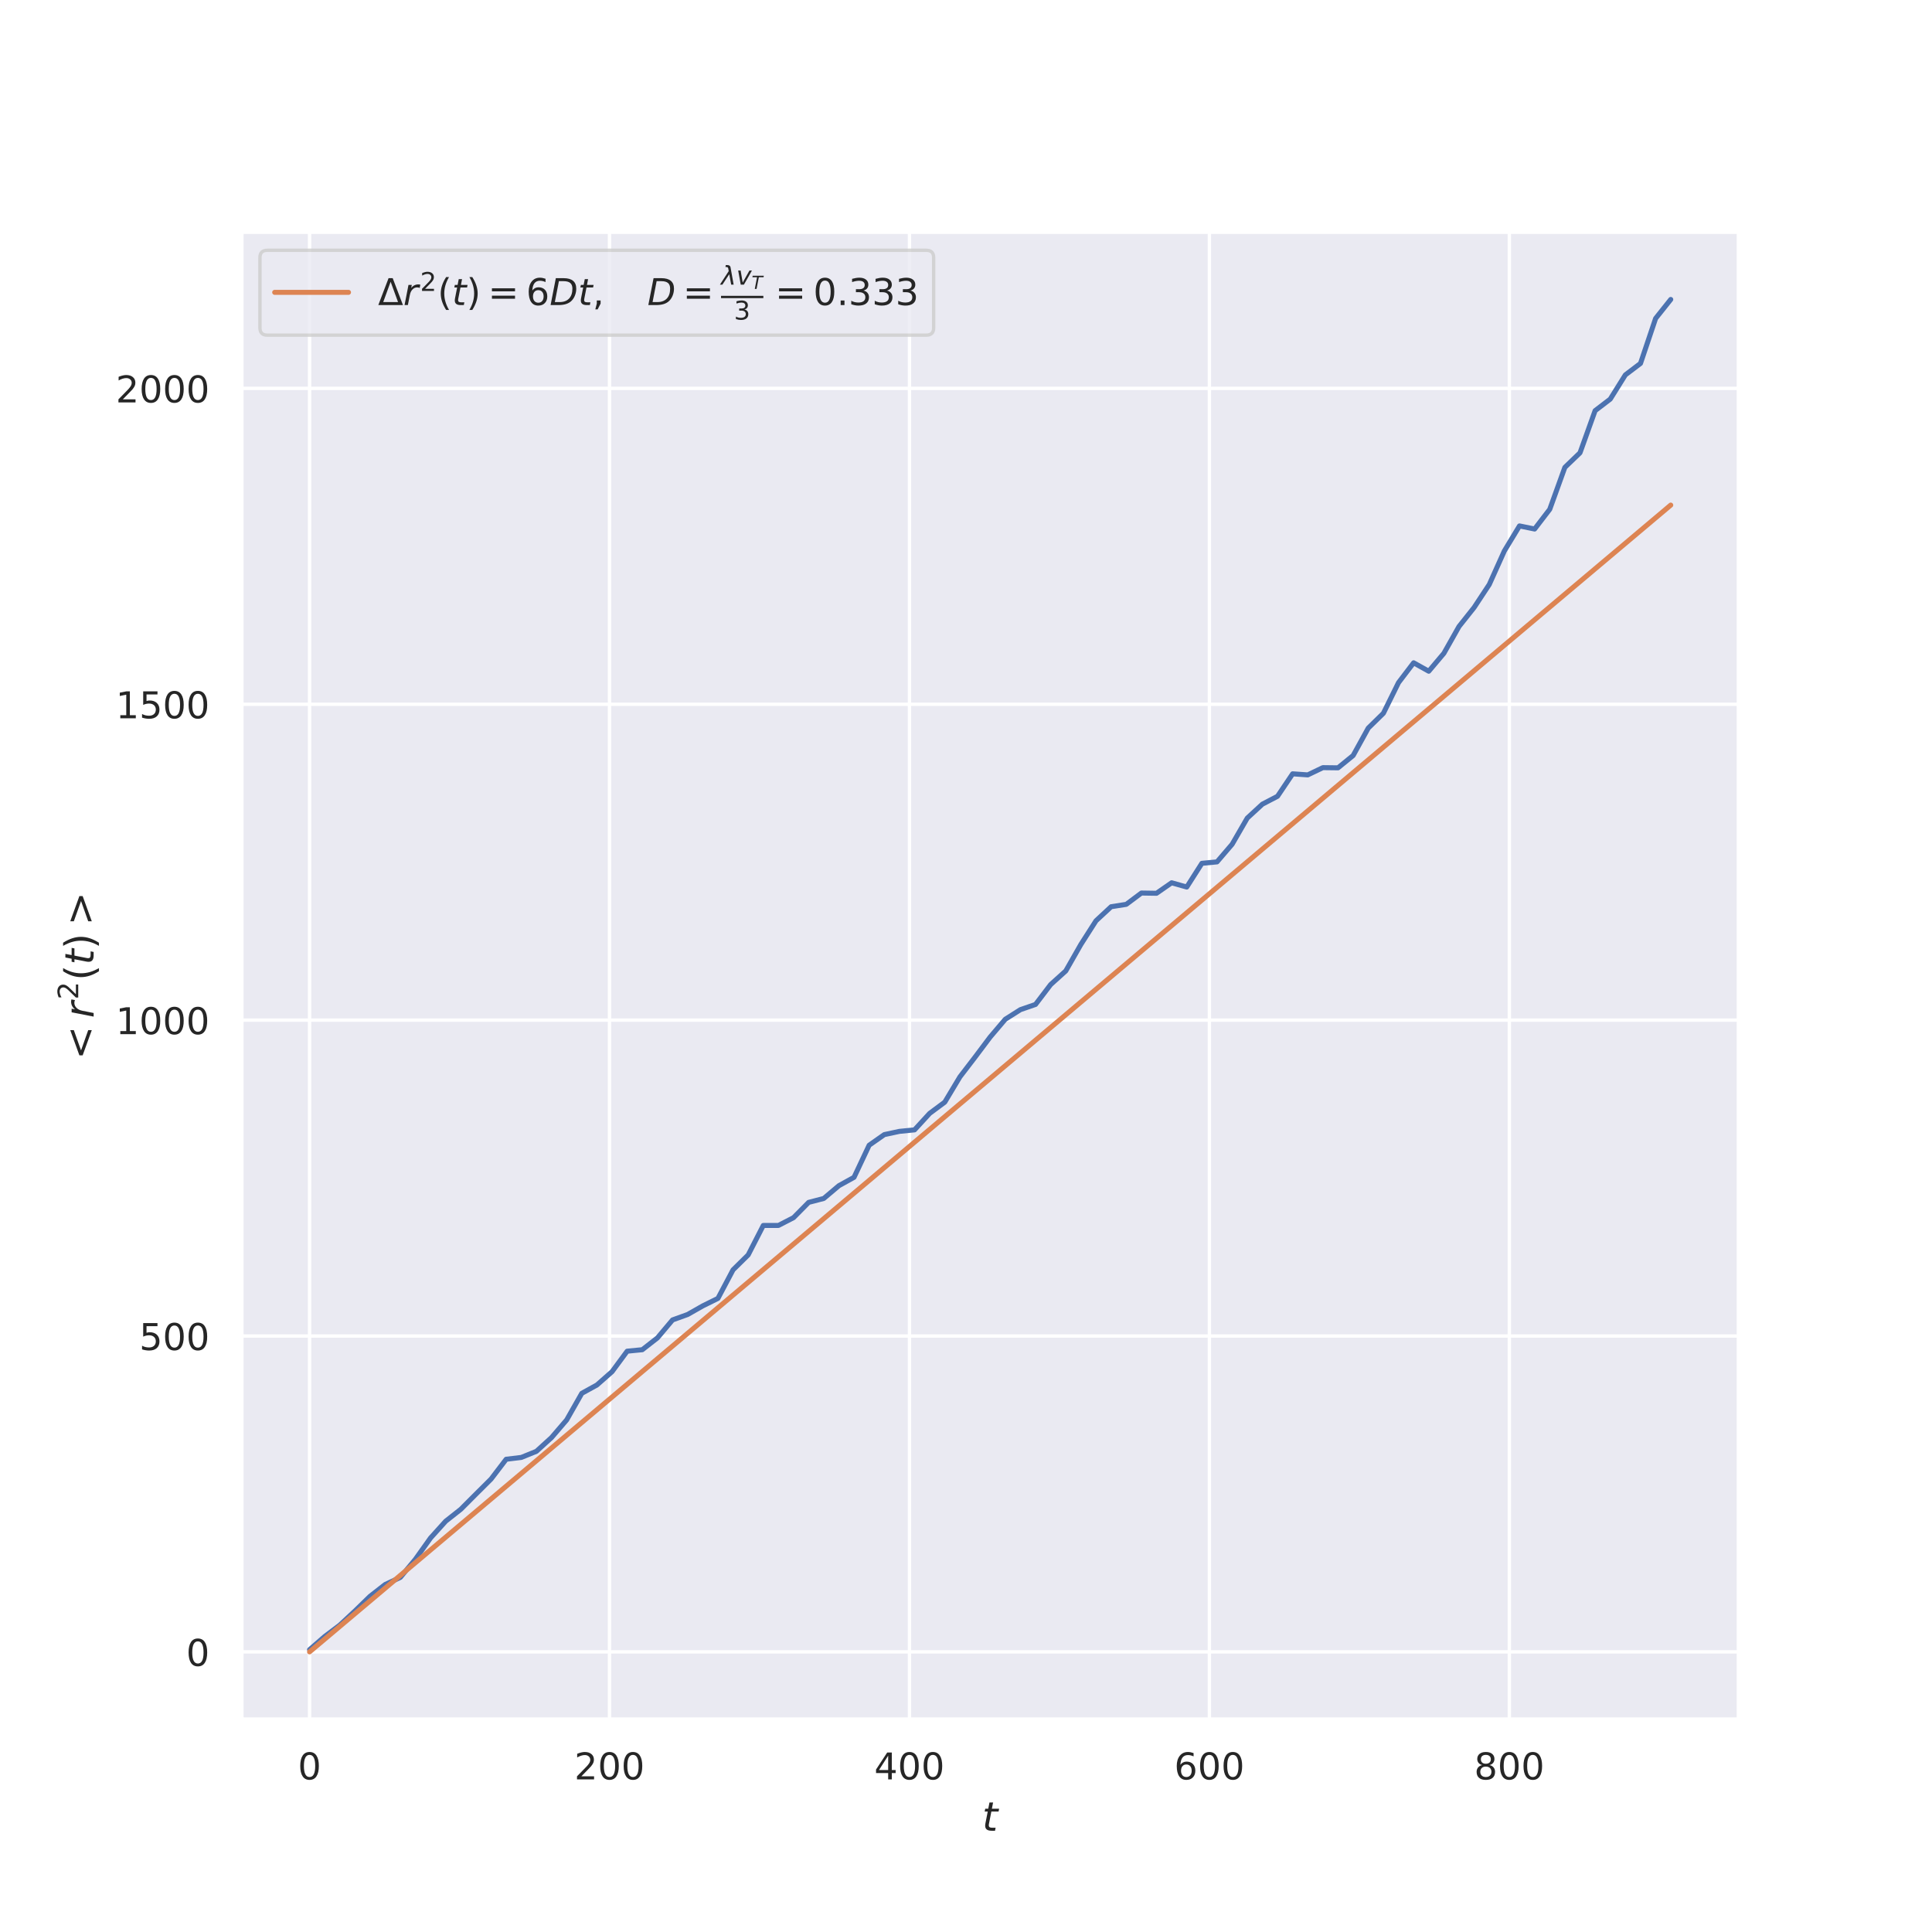
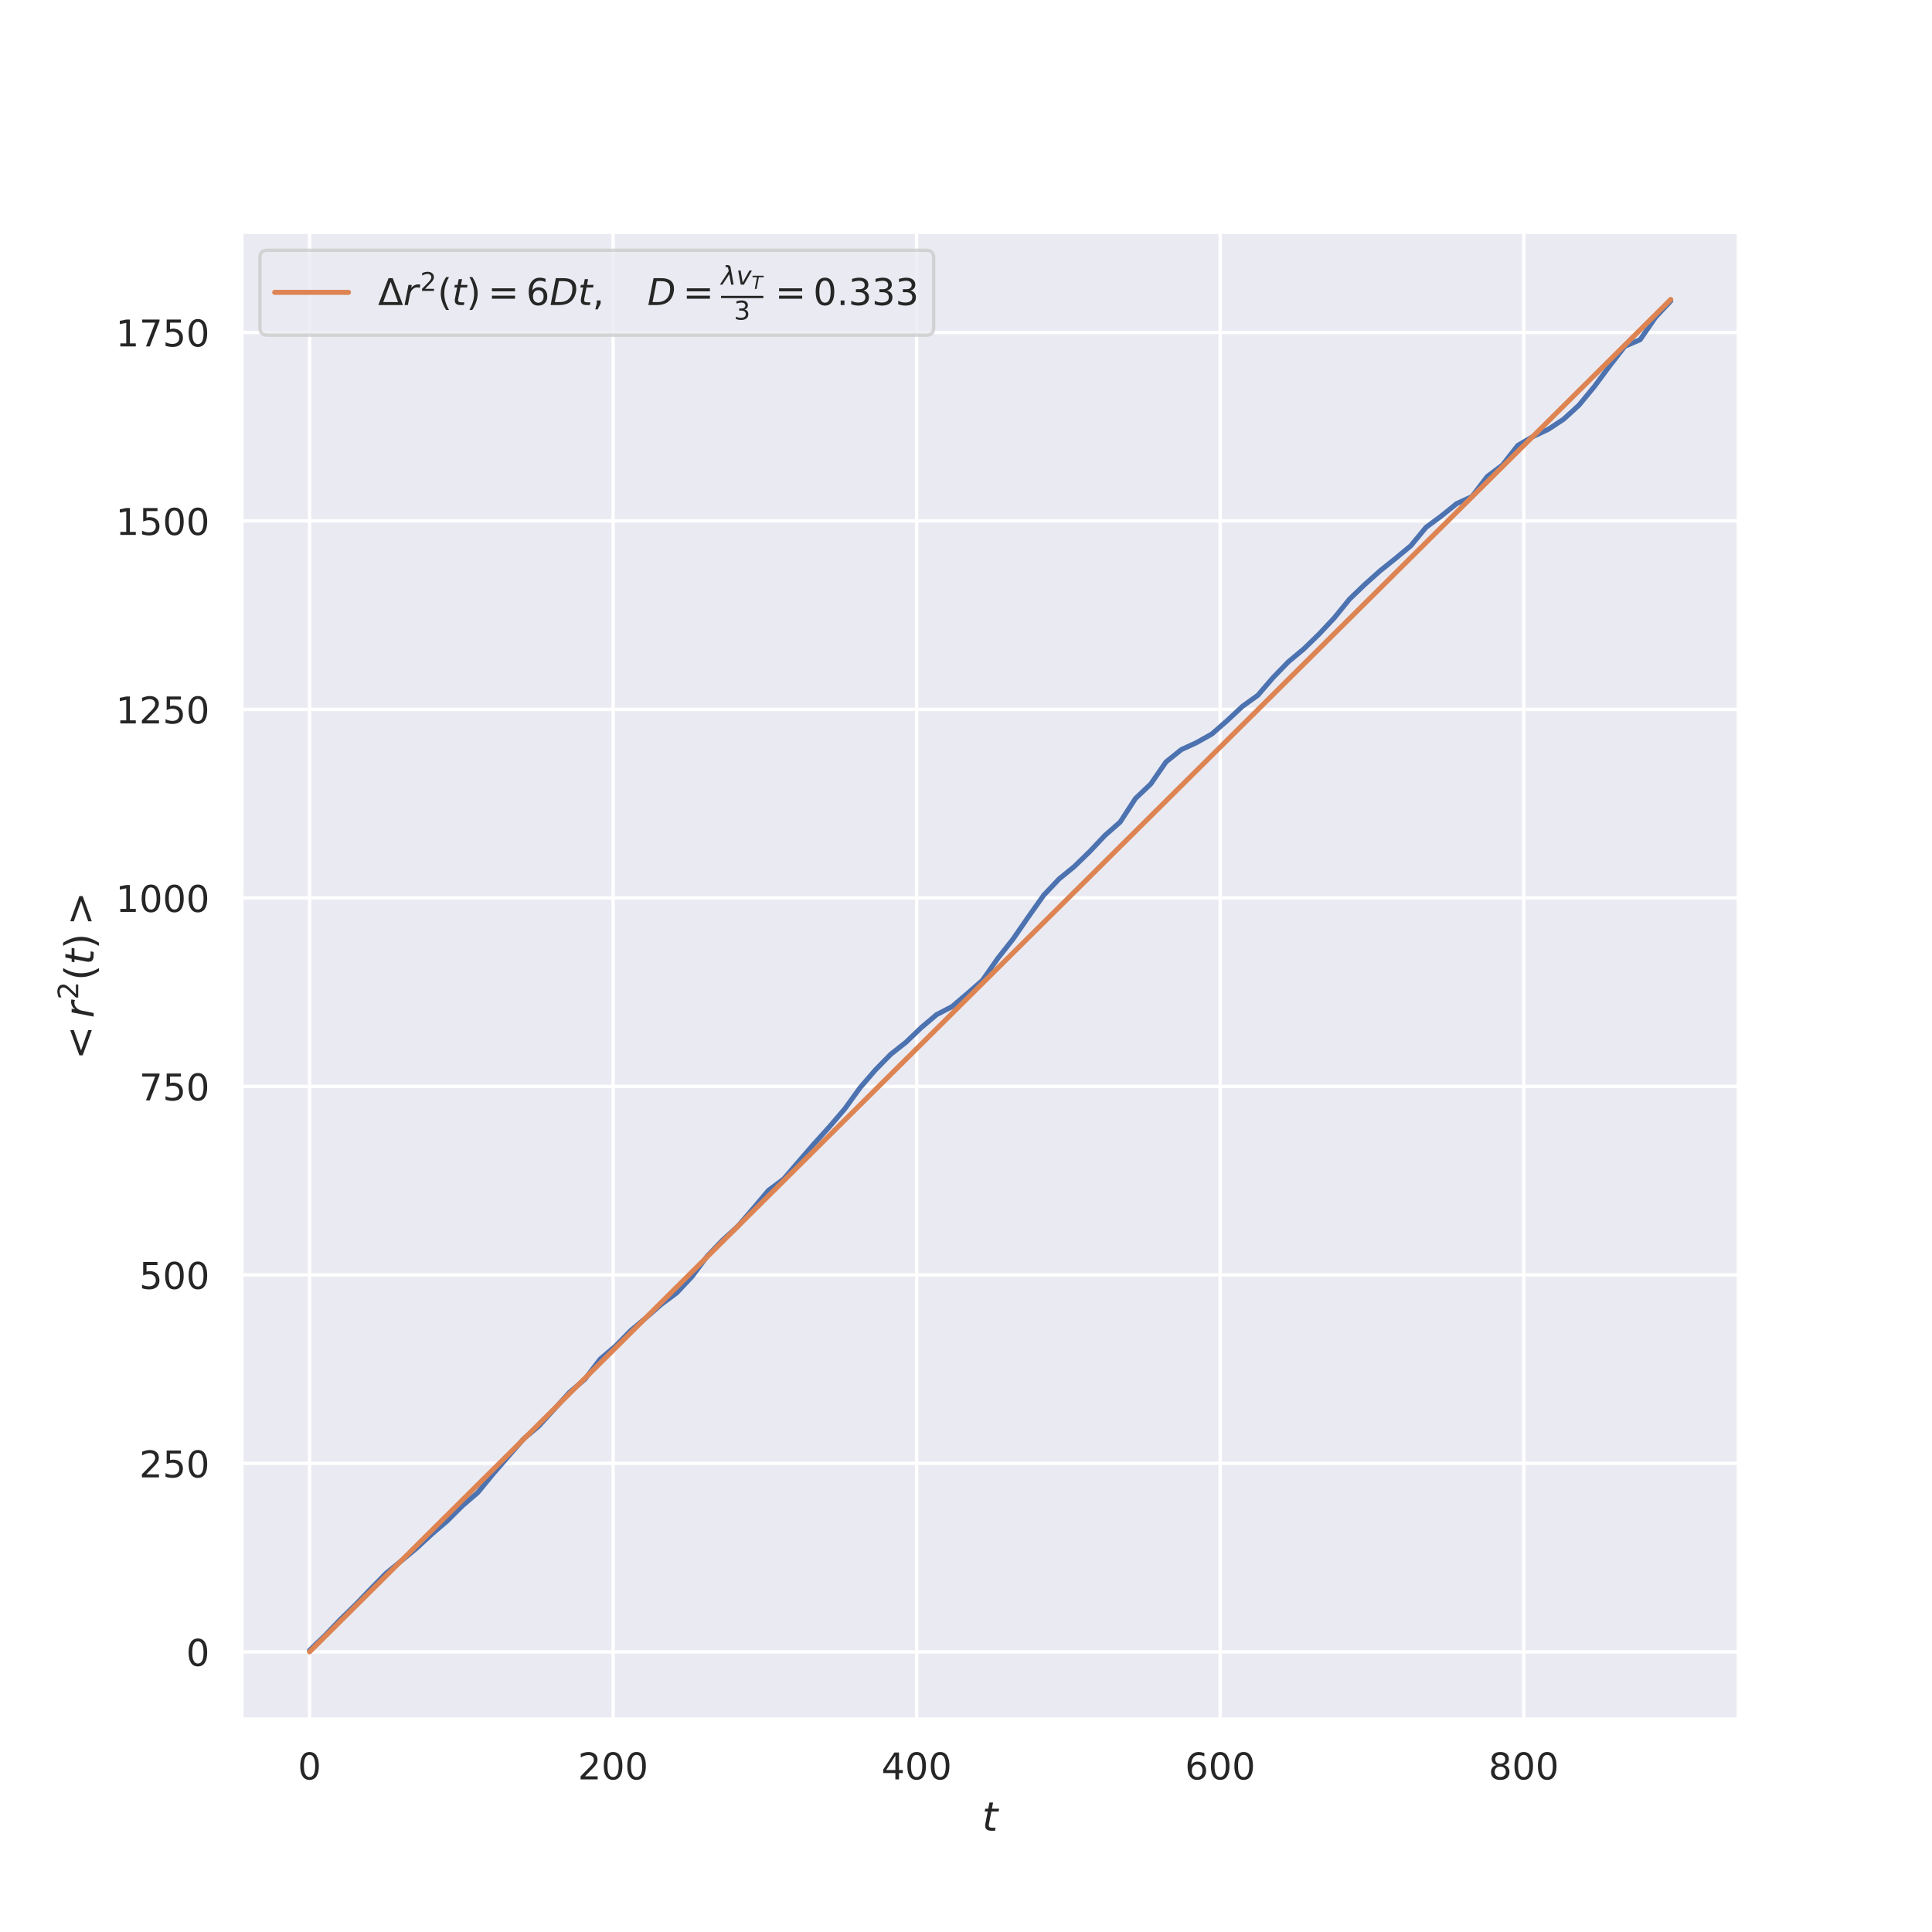
<svg xmlns="http://www.w3.org/2000/svg" xmlns:xlink="http://www.w3.org/1999/xlink" height="576pt" version="1.1" viewBox="0 0 576 576" width="576pt">
  <defs>
    <style type="text/css">*{stroke-linecap:butt;stroke-linejoin:round;}</style>
  </defs>
  <g id="figure_1">
    <g id="patch_1">
      <path d="M 0 576  L 576 576  L 576 0  L 0 0  z " style="fill:#ffffff;" />
    </g>
    <g id="axes_1">
      <g id="patch_2">
        <path d="M 72 512.64  L 518.4 512.64  L 518.4 69.12  L 72 69.12  z " style="fill:#eaeaf2;" />
      </g>
      <g id="matplotlib.axis_1">
        <g id="xtick_1">
          <g id="line2d_1">
-             <path clip-path="url(#p9d7d577480)" d="M 92.291 512.64  L 92.291 69.12  " style="fill:none;stroke:#ffffff;stroke-linecap:round;" />
+             <path clip-path="url(#p30a77272ab)" d="M 92.291 512.64  L 92.291 69.12  " style="fill:none;stroke:#ffffff;stroke-linecap:round;" />
          </g>
          <g id="text_1">
            <g style="fill:#262626;" transform="translate(88.79153 530.4983)scale(0.11 -0.11)">
              <defs>
                <path d="M 31.781 66.406  Q 24.172 66.406 20.328 58.906  Q 16.5 51.422 16.5 36.375  Q 16.5 21.391 20.328 13.891  Q 24.172 6.391 31.781 6.391  Q 39.453 6.391 43.281 13.891  Q 47.125 21.391 47.125 36.375  Q 47.125 51.422 43.281 58.906  Q 39.453 66.406 31.781 66.406  z M 31.781 74.219  Q 44.047 74.219 50.516 64.516  Q 56.984 54.828 56.984 36.375  Q 56.984 17.969 50.516 8.266  Q 44.047 -1.422 31.781 -1.422  Q 19.531 -1.422 13.062 8.266  Q 6.594 17.969 6.594 36.375  Q 6.594 54.828 13.062 64.516  Q 19.531 74.219 31.781 74.219  z " id="DejaVuSans-48" />
              </defs>
              <use xlink:href="#DejaVuSans-48" />
            </g>
          </g>
        </g>
        <g id="xtick_2">
          <g id="line2d_2">
-             <path clip-path="url(#p9d7d577480)" d="M 181.715 512.64  L 181.715 69.12  " style="fill:none;stroke:#ffffff;stroke-linecap:round;" />
+             <path clip-path="url(#p30a77272ab)" d="M 182.789 512.64  L 182.789 69.12  " style="fill:none;stroke:#ffffff;stroke-linecap:round;" />
          </g>
          <g id="text_2">
-             <g style="fill:#262626;" transform="translate(171.2167 530.4983)scale(0.11 -0.11)">
+             <g style="fill:#262626;" transform="translate(172.2904 530.4983)scale(0.11 -0.11)">
              <defs>
                <path d="M 19.188 8.297  L 53.609 8.297  L 53.609 0  L 7.328 0  L 7.328 8.297  Q 12.938 14.109 22.625 23.891  Q 32.328 33.688 34.812 36.531  Q 39.547 41.844 41.422 45.531  Q 43.312 49.219 43.312 52.781  Q 43.312 58.594 39.234 62.25  Q 35.156 65.922 28.609 65.922  Q 23.969 65.922 18.812 64.312  Q 13.672 62.703 7.812 59.422  L 7.812 69.391  Q 13.766 71.781 18.938 73  Q 24.125 74.219 28.422 74.219  Q 39.75 74.219 46.484 68.547  Q 53.219 62.891 53.219 53.422  Q 53.219 48.922 51.531 44.891  Q 49.859 40.875 45.406 35.406  Q 44.188 33.984 37.641 27.219  Q 31.109 20.453 19.188 8.297  z " id="DejaVuSans-50" />
              </defs>
              <use xlink:href="#DejaVuSans-50" />
              <use x="63.623" xlink:href="#DejaVuSans-48" />
              <use x="127.246" xlink:href="#DejaVuSans-48" />
            </g>
          </g>
        </g>
        <g id="xtick_3">
          <g id="line2d_3">
-             <path clip-path="url(#p9d7d577480)" d="M 271.139 512.64  L 271.139 69.12  " style="fill:none;stroke:#ffffff;stroke-linecap:round;" />
+             <path clip-path="url(#p30a77272ab)" d="M 273.286 512.64  L 273.286 69.12  " style="fill:none;stroke:#ffffff;stroke-linecap:round;" />
          </g>
          <g id="text_3">
-             <g style="fill:#262626;" transform="translate(260.6407 530.4983)scale(0.11 -0.11)">
+             <g style="fill:#262626;" transform="translate(262.788 530.4983)scale(0.11 -0.11)">
              <defs>
                <path d="M 37.797 64.312  L 12.891 25.391  L 37.797 25.391  z M 35.203 72.906  L 47.609 72.906  L 47.609 25.391  L 58.016 25.391  L 58.016 17.188  L 47.609 17.188  L 47.609 0  L 37.797 0  L 37.797 17.188  L 4.891 17.188  L 4.891 26.703  z " id="DejaVuSans-52" />
              </defs>
              <use xlink:href="#DejaVuSans-52" />
              <use x="63.623" xlink:href="#DejaVuSans-48" />
              <use x="127.246" xlink:href="#DejaVuSans-48" />
            </g>
          </g>
        </g>
        <g id="xtick_4">
          <g id="line2d_4">
-             <path clip-path="url(#p9d7d577480)" d="M 360.563 512.64  L 360.563 69.12  " style="fill:none;stroke:#ffffff;stroke-linecap:round;" />
+             <path clip-path="url(#p30a77272ab)" d="M 363.784 512.64  L 363.784 69.12  " style="fill:none;stroke:#ffffff;stroke-linecap:round;" />
          </g>
          <g id="text_4">
-             <g style="fill:#262626;" transform="translate(350.0646 530.4983)scale(0.11 -0.11)">
+             <g style="fill:#262626;" transform="translate(353.2856 530.4983)scale(0.11 -0.11)">
              <defs>
                <path d="M 33.016 40.375  Q 26.375 40.375 22.484 35.828  Q 18.609 31.297 18.609 23.391  Q 18.609 15.531 22.484 10.953  Q 26.375 6.391 33.016 6.391  Q 39.656 6.391 43.531 10.953  Q 47.406 15.531 47.406 23.391  Q 47.406 31.297 43.531 35.828  Q 39.656 40.375 33.016 40.375  z M 52.594 71.297  L 52.594 62.312  Q 48.875 64.062 45.094 64.984  Q 41.312 65.922 37.594 65.922  Q 27.828 65.922 22.672 59.328  Q 17.531 52.734 16.797 39.406  Q 19.672 43.656 24.016 45.922  Q 28.375 48.188 33.594 48.188  Q 44.578 48.188 50.953 41.516  Q 57.328 34.859 57.328 23.391  Q 57.328 12.156 50.688 5.359  Q 44.047 -1.422 33.016 -1.422  Q 20.359 -1.422 13.672 8.266  Q 6.984 17.969 6.984 36.375  Q 6.984 53.656 15.188 63.938  Q 23.391 74.219 37.203 74.219  Q 40.922 74.219 44.703 73.484  Q 48.484 72.75 52.594 71.297  z " id="DejaVuSans-54" />
              </defs>
              <use xlink:href="#DejaVuSans-54" />
              <use x="63.623" xlink:href="#DejaVuSans-48" />
              <use x="127.246" xlink:href="#DejaVuSans-48" />
            </g>
          </g>
        </g>
        <g id="xtick_5">
          <g id="line2d_5">
-             <path clip-path="url(#p9d7d577480)" d="M 449.987 512.64  L 449.987 69.12  " style="fill:none;stroke:#ffffff;stroke-linecap:round;" />
+             <path clip-path="url(#p30a77272ab)" d="M 454.281 512.64  L 454.281 69.12  " style="fill:none;stroke:#ffffff;stroke-linecap:round;" />
          </g>
          <g id="text_5">
-             <g style="fill:#262626;" transform="translate(439.4886 530.4983)scale(0.11 -0.11)">
+             <g style="fill:#262626;" transform="translate(443.7832 530.4983)scale(0.11 -0.11)">
              <defs>
                <path d="M 31.781 34.625  Q 24.75 34.625 20.719 30.859  Q 16.703 27.094 16.703 20.516  Q 16.703 13.922 20.719 10.156  Q 24.75 6.391 31.781 6.391  Q 38.812 6.391 42.859 10.172  Q 46.922 13.969 46.922 20.516  Q 46.922 27.094 42.891 30.859  Q 38.875 34.625 31.781 34.625  z M 21.922 38.812  Q 15.578 40.375 12.031 44.719  Q 8.5 49.078 8.5 55.328  Q 8.5 64.062 14.719 69.141  Q 20.953 74.219 31.781 74.219  Q 42.672 74.219 48.875 69.141  Q 55.078 64.062 55.078 55.328  Q 55.078 49.078 51.531 44.719  Q 48 40.375 41.703 38.812  Q 48.828 37.156 52.797 32.312  Q 56.781 27.484 56.781 20.516  Q 56.781 9.906 50.312 4.234  Q 43.844 -1.422 31.781 -1.422  Q 19.734 -1.422 13.25 4.234  Q 6.781 9.906 6.781 20.516  Q 6.781 27.484 10.781 32.312  Q 14.797 37.156 21.922 38.812  z M 18.312 54.391  Q 18.312 48.734 21.844 45.562  Q 25.391 42.391 31.781 42.391  Q 38.141 42.391 41.719 45.562  Q 45.312 48.734 45.312 54.391  Q 45.312 60.062 41.719 63.234  Q 38.141 66.406 31.781 66.406  Q 25.391 66.406 21.844 63.234  Q 18.312 60.062 18.312 54.391  z " id="DejaVuSans-56" />
              </defs>
              <use xlink:href="#DejaVuSans-56" />
              <use x="63.623" xlink:href="#DejaVuSans-48" />
              <use x="127.246" xlink:href="#DejaVuSans-48" />
            </g>
          </g>
        </g>
        <g id="text_6">
          <g style="fill:#262626;" transform="translate(292.8 545.9041)scale(0.12 -0.12)">
            <defs>
              <path d="M 42.281 54.688  L 40.922 47.703  L 23 47.703  L 17.188 18.016  Q 16.891 16.359 16.75 15.234  Q 16.609 14.109 16.609 13.484  Q 16.609 10.359 18.484 8.938  Q 20.359 7.516 24.516 7.516  L 33.594 7.516  L 32.078 0  L 23.484 0  Q 15.484 0 11.547 3.125  Q 7.625 6.25 7.625 12.594  Q 7.625 13.719 7.766 15.062  Q 7.906 16.406 8.203 18.016  L 14.016 47.703  L 6.391 47.703  L 7.812 54.688  L 15.281 54.688  L 18.312 70.219  L 27.297 70.219  L 24.312 54.688  z " id="DejaVuSans-Oblique-116" />
            </defs>
            <use transform="translate(0 0.78125)" xlink:href="#DejaVuSans-Oblique-116" />
          </g>
        </g>
      </g>
      <g id="matplotlib.axis_2">
        <g id="ytick_1">
          <g id="line2d_6">
-             <path clip-path="url(#p9d7d577480)" d="M 72 492.48  L 518.4 492.48  " style="fill:none;stroke:#ffffff;stroke-linecap:round;" />
+             <path clip-path="url(#p30a77272ab)" d="M 72 492.48  L 518.4 492.48  " style="fill:none;stroke:#ffffff;stroke-linecap:round;" />
          </g>
          <g id="text_7">
            <g style="fill:#262626;" transform="translate(55.50125 496.6591)scale(0.11 -0.11)">
              <use xlink:href="#DejaVuSans-48" />
            </g>
          </g>
        </g>
        <g id="ytick_2">
          <g id="line2d_7">
-             <path clip-path="url(#p9d7d577480)" d="M 72 398.308  L 518.4 398.308  " style="fill:none;stroke:#ffffff;stroke-linecap:round;" />
+             <path clip-path="url(#p30a77272ab)" d="M 72 436.284  L 518.4 436.284  " style="fill:none;stroke:#ffffff;stroke-linecap:round;" />
          </g>
          <g id="text_8">
-             <g style="fill:#262626;" transform="translate(41.50375 402.4872)scale(0.11 -0.11)">
+             <g style="fill:#262626;" transform="translate(41.50375 440.4631)scale(0.11 -0.11)">
              <defs>
                <path d="M 10.797 72.906  L 49.516 72.906  L 49.516 64.594  L 19.828 64.594  L 19.828 46.734  Q 21.969 47.469 24.109 47.828  Q 26.266 48.188 28.422 48.188  Q 40.625 48.188 47.75 41.5  Q 54.891 34.812 54.891 23.391  Q 54.891 11.625 47.562 5.094  Q 40.234 -1.422 26.906 -1.422  Q 22.312 -1.422 17.547 -0.641  Q 12.797 0.141 7.719 1.703  L 7.719 11.625  Q 12.109 9.234 16.797 8.062  Q 21.484 6.891 26.703 6.891  Q 35.156 6.891 40.078 11.328  Q 45.016 15.766 45.016 23.391  Q 45.016 31 40.078 35.438  Q 35.156 39.891 26.703 39.891  Q 22.75 39.891 18.812 39.016  Q 14.891 38.141 10.797 36.281  z " id="DejaVuSans-53" />
              </defs>
-               <use xlink:href="#DejaVuSans-53" />
-               <use x="63.623" xlink:href="#DejaVuSans-48" />
+               <use xlink:href="#DejaVuSans-50" />
+               <use x="63.623" xlink:href="#DejaVuSans-53" />
              <use x="127.246" xlink:href="#DejaVuSans-48" />
            </g>
          </g>
        </g>
        <g id="ytick_3">
          <g id="line2d_8">
-             <path clip-path="url(#p9d7d577480)" d="M 72 304.136  L 518.4 304.136  " style="fill:none;stroke:#ffffff;stroke-linecap:round;" />
+             <path clip-path="url(#p30a77272ab)" d="M 72 380.088  L 518.4 380.088  " style="fill:none;stroke:#ffffff;stroke-linecap:round;" />
          </g>
          <g id="text_9">
-             <g style="fill:#262626;" transform="translate(34.505 308.3152)scale(0.11 -0.11)">
-               <defs>
-                 <path d="M 12.406 8.297  L 28.516 8.297  L 28.516 63.922  L 10.984 60.406  L 10.984 69.391  L 28.422 72.906  L 38.281 72.906  L 38.281 8.297  L 54.391 8.297  L 54.391 0  L 12.406 0  z " id="DejaVuSans-49" />
-               </defs>
-               <use xlink:href="#DejaVuSans-49" />
-               <use x="63.623" xlink:href="#DejaVuSans-48" />
-               <use x="127.246" xlink:href="#DejaVuSans-48" />
-               <use x="190.869" xlink:href="#DejaVuSans-48" />
+             <g style="fill:#262626;" transform="translate(41.50375 384.267)scale(0.11 -0.11)">
+               <use xlink:href="#DejaVuSans-53" />
+               <use x="63.623" xlink:href="#DejaVuSans-48" />
+               <use x="127.246" xlink:href="#DejaVuSans-48" />
            </g>
          </g>
        </g>
        <g id="ytick_4">
          <g id="line2d_9">
-             <path clip-path="url(#p9d7d577480)" d="M 72 209.964  L 518.4 209.964  " style="fill:none;stroke:#ffffff;stroke-linecap:round;" />
+             <path clip-path="url(#p30a77272ab)" d="M 72 323.892  L 518.4 323.892  " style="fill:none;stroke:#ffffff;stroke-linecap:round;" />
          </g>
          <g id="text_10">
-             <g style="fill:#262626;" transform="translate(34.505 214.1432)scale(0.11 -0.11)">
-               <use xlink:href="#DejaVuSans-49" />
+             <g style="fill:#262626;" transform="translate(41.50375 328.0709)scale(0.11 -0.11)">
+               <defs>
+                 <path d="M 8.203 72.906  L 55.078 72.906  L 55.078 68.703  L 28.609 0  L 18.312 0  L 43.219 64.594  L 8.203 64.594  z " id="DejaVuSans-55" />
+               </defs>
+               <use xlink:href="#DejaVuSans-55" />
              <use x="63.623" xlink:href="#DejaVuSans-53" />
              <use x="127.246" xlink:href="#DejaVuSans-48" />
-               <use x="190.869" xlink:href="#DejaVuSans-48" />
            </g>
          </g>
        </g>
        <g id="ytick_5">
          <g id="line2d_10">
-             <path clip-path="url(#p9d7d577480)" d="M 72 115.792  L 518.4 115.792  " style="fill:none;stroke:#ffffff;stroke-linecap:round;" />
+             <path clip-path="url(#p30a77272ab)" d="M 72 267.696  L 518.4 267.696  " style="fill:none;stroke:#ffffff;stroke-linecap:round;" />
          </g>
          <g id="text_11">
-             <g style="fill:#262626;" transform="translate(34.505 119.9713)scale(0.11 -0.11)">
-               <use xlink:href="#DejaVuSans-50" />
-               <use x="63.623" xlink:href="#DejaVuSans-48" />
-               <use x="127.246" xlink:href="#DejaVuSans-48" />
-               <use x="190.869" xlink:href="#DejaVuSans-48" />
-             </g>
-           </g>
-         </g>
-         <g id="text_12">
+             <g style="fill:#262626;" transform="translate(34.505 271.8748)scale(0.11 -0.11)">
+               <defs>
+                 <path d="M 12.406 8.297  L 28.516 8.297  L 28.516 63.922  L 10.984 60.406  L 10.984 69.391  L 28.422 72.906  L 38.281 72.906  L 38.281 8.297  L 54.391 8.297  L 54.391 0  L 12.406 0  z " id="DejaVuSans-49" />
+               </defs>
+               <use xlink:href="#DejaVuSans-49" />
+               <use x="63.623" xlink:href="#DejaVuSans-48" />
+               <use x="127.246" xlink:href="#DejaVuSans-48" />
+               <use x="190.869" xlink:href="#DejaVuSans-48" />
+             </g>
+           </g>
+         </g>
+         <g id="ytick_6">
+           <g id="line2d_11">
+             <path clip-path="url(#p30a77272ab)" d="M 72 211.5  L 518.4 211.5  " style="fill:none;stroke:#ffffff;stroke-linecap:round;" />
+           </g>
+           <g id="text_12">
+             <g style="fill:#262626;" transform="translate(34.505 215.6787)scale(0.11 -0.11)">
+               <use xlink:href="#DejaVuSans-49" />
+               <use x="63.623" xlink:href="#DejaVuSans-50" />
+               <use x="127.246" xlink:href="#DejaVuSans-53" />
+               <use x="190.869" xlink:href="#DejaVuSans-48" />
+             </g>
+           </g>
+         </g>
+         <g id="ytick_7">
+           <g id="line2d_12">
+             <path clip-path="url(#p30a77272ab)" d="M 72 155.303  L 518.4 155.303  " style="fill:none;stroke:#ffffff;stroke-linecap:round;" />
+           </g>
+           <g id="text_13">
+             <g style="fill:#262626;" transform="translate(34.505 159.4826)scale(0.11 -0.11)">
+               <use xlink:href="#DejaVuSans-49" />
+               <use x="63.623" xlink:href="#DejaVuSans-53" />
+               <use x="127.246" xlink:href="#DejaVuSans-48" />
+               <use x="190.869" xlink:href="#DejaVuSans-48" />
+             </g>
+           </g>
+         </g>
+         <g id="ytick_8">
+           <g id="line2d_13">
+             <path clip-path="url(#p30a77272ab)" d="M 72 99.107  L 518.4 99.107  " style="fill:none;stroke:#ffffff;stroke-linecap:round;" />
+           </g>
+           <g id="text_14">
+             <g style="fill:#262626;" transform="translate(34.505 103.2865)scale(0.11 -0.11)">
+               <use xlink:href="#DejaVuSans-49" />
+               <use x="63.623" xlink:href="#DejaVuSans-55" />
+               <use x="127.246" xlink:href="#DejaVuSans-53" />
+               <use x="190.869" xlink:href="#DejaVuSans-48" />
+             </g>
+           </g>
+         </g>
+         <g id="text_15">
          <g style="fill:#262626;" transform="translate(28.00937 318.24)rotate(-90)scale(0.12 -0.12)">
            <defs>
              <path d="M 73.188 49.219  L 22.797 31.297  L 73.188 13.484  L 73.188 4.594  L 10.594 27.297  L 10.594 35.406  L 73.188 58.109  z " id="DejaVuSans-60" />
              <path d="M 44.578 46.391  Q 43.219 47.125 41.453 47.516  Q 39.703 47.906 37.703 47.906  Q 30.516 47.906 25.141 42.453  Q 19.781 37.016 18.016 27.875  L 12.5 0  L 3.516 0  L 14.203 54.688  L 23.188 54.688  L 21.484 46.188  Q 25.047 50.922 30 53.453  Q 34.969 56 40.578 56  Q 42.047 56 43.453 55.828  Q 44.875 55.672 46.297 55.281  z " id="DejaVuSans-Oblique-114" />
              <path d="M 31 75.875  Q 24.469 64.656 21.281 53.656  Q 18.109 42.672 18.109 31.391  Q 18.109 20.125 21.312 9.062  Q 24.516 -2 31 -13.188  L 23.188 -13.188  Q 15.875 -1.703 12.234 9.375  Q 8.594 20.453 8.594 31.391  Q 8.594 42.281 12.203 53.312  Q 15.828 64.359 23.188 75.875  z " id="DejaVuSans-40" />
              <path d="M 8.016 75.875  L 15.828 75.875  Q 23.141 64.359 26.781 53.312  Q 30.422 42.281 30.422 31.391  Q 30.422 20.453 26.781 9.375  Q 23.141 -1.703 15.828 -13.188  L 8.016 -13.188  Q 14.5 -2 17.703 9.062  Q 20.906 20.125 20.906 31.391  Q 20.906 42.672 17.703 53.656  Q 14.5 64.656 8.016 75.875  z " id="DejaVuSans-41" />
              <path d="M 10.594 49.219  L 10.594 58.109  L 73.188 35.406  L 73.188 27.297  L 10.594 4.594  L 10.594 13.484  L 60.891 31.297  z " id="DejaVuSans-62" />
            </defs>
            <use transform="translate(19.48242 0.765625)" xlink:href="#DejaVuSans-60" />
            <use transform="translate(122.7539 0.765625)" xlink:href="#DejaVuSans-Oblique-114" />
            <use transform="translate(168.5171 39.04688)scale(0.7)" xlink:href="#DejaVuSans-50" />
            <use transform="translate(215.7876 0.765625)" xlink:href="#DejaVuSans-40" />
            <use transform="translate(254.8013 0.765625)" xlink:href="#DejaVuSans-Oblique-116" />
            <use transform="translate(294.0102 0.765625)" xlink:href="#DejaVuSans-41" />
            <use transform="translate(352.5063 0.765625)" xlink:href="#DejaVuSans-62" />
          </g>
        </g>
      </g>
-       <g id="line2d_11">
-         <path clip-path="url(#p9d7d577480)" d="M 92.291 491.823  L 96.8 487.908  L 101.309 484.506  L 105.818 480.305  L 110.327 475.915  L 114.836 472.398  L 119.345 470.282  L 123.855 464.857  L 128.364 458.527  L 132.873 453.528  L 137.382 449.971  L 141.891 445.456  L 146.4 440.965  L 150.909 435.056  L 155.418 434.514  L 159.927 432.686  L 164.436 428.586  L 168.945 423.329  L 173.455 415.4  L 177.964 412.913  L 182.473 408.944  L 186.982 402.837  L 191.491 402.399  L 196 398.878  L 200.509 393.522  L 205.018 391.895  L 209.527 389.332  L 214.036 387.104  L 218.545 378.588  L 223.055 374.142  L 227.564 365.355  L 232.073 365.354  L 236.582 363.03  L 241.091 358.473  L 245.6 357.303  L 250.109 353.495  L 254.618 351.003  L 259.127 341.433  L 263.636 338.27  L 268.145 337.303  L 272.655 336.856  L 277.164 331.94  L 281.673 328.586  L 286.182 321.061  L 290.691 315.184  L 295.2 309.182  L 299.709 303.879  L 304.218 301.018  L 308.727 299.462  L 313.236 293.538  L 317.745 289.468  L 322.255 281.561  L 326.764 274.508  L 331.273 270.327  L 335.782 269.618  L 340.291 266.248  L 344.8 266.317  L 349.309 263.188  L 353.818 264.461  L 358.327 257.386  L 362.836 256.96  L 367.345 251.7  L 371.855 243.902  L 376.364 239.754  L 380.873 237.404  L 385.382 230.704  L 389.891 231.023  L 394.4 228.863  L 398.909 228.917  L 403.418 225.252  L 407.927 217.07  L 412.436 212.656  L 416.945 203.523  L 421.455 197.605  L 425.964 200.116  L 430.473 194.774  L 434.982 186.785  L 439.491 181.108  L 444 174.271  L 448.509 164.245  L 453.018 156.796  L 457.527 157.721  L 462.036 151.842  L 466.545 139.337  L 471.055 135.003  L 475.564 122.432  L 480.073 118.986  L 484.582 111.767  L 489.091 108.347  L 493.6 94.94  L 498.109 89.28  " style="fill:none;stroke:#4c72b0;stroke-linecap:round;stroke-width:1.5;" />
-       </g>
-       <g id="line2d_12">
-         <path clip-path="url(#p9d7d577480)" d="M 92.291 492.48  L 96.8 488.681  L 101.309 484.882  L 105.818 481.084  L 110.327 477.285  L 114.836 473.486  L 119.345 469.687  L 123.855 465.888  L 128.364 462.09  L 132.873 458.291  L 137.382 454.492  L 141.891 450.693  L 146.4 446.894  L 150.909 443.096  L 155.418 439.297  L 159.927 435.498  L 164.436 431.699  L 168.945 427.9  L 173.455 424.102  L 177.964 420.303  L 182.473 416.504  L 186.982 412.705  L 191.491 408.906  L 196 405.108  L 200.509 401.309  L 205.018 397.51  L 209.527 393.711  L 214.036 389.912  L 218.545 386.114  L 223.055 382.315  L 227.564 378.516  L 232.073 374.717  L 236.582 370.918  L 241.091 367.12  L 245.6 363.321  L 250.109 359.522  L 254.618 355.723  L 259.127 351.924  L 263.636 348.125  L 268.145 344.327  L 272.655 340.528  L 277.164 336.729  L 281.673 332.93  L 286.182 329.131  L 290.691 325.333  L 295.2 321.534  L 299.709 317.735  L 304.218 313.936  L 308.727 310.137  L 313.236 306.339  L 317.745 302.54  L 322.255 298.741  L 326.764 294.942  L 331.273 291.143  L 335.782 287.345  L 340.291 283.546  L 344.8 279.747  L 349.309 275.948  L 353.818 272.149  L 358.327 268.351  L 362.836 264.552  L 367.345 260.753  L 371.855 256.954  L 376.364 253.155  L 380.873 249.357  L 385.382 245.558  L 389.891 241.759  L 394.4 237.96  L 398.909 234.161  L 403.418 230.363  L 407.927 226.564  L 412.436 222.765  L 416.945 218.966  L 421.455 215.167  L 425.964 211.369  L 430.473 207.57  L 434.982 203.771  L 439.491 199.972  L 444 196.173  L 448.509 192.375  L 453.018 188.576  L 457.527 184.777  L 462.036 180.978  L 466.545 177.179  L 471.055 173.381  L 475.564 169.582  L 480.073 165.783  L 484.582 161.984  L 489.091 158.185  L 493.6 154.387  L 498.109 150.588  " style="fill:none;stroke:#dd8452;stroke-linecap:round;stroke-width:1.5;" />
+       <g id="line2d_14">
+         <path clip-path="url(#p30a77272ab)" d="M 92.291 492.024  L 96.851 487.641  L 101.41 482.888  L 105.97 478.459  L 110.53 473.713  L 115.09 469.081  L 119.649 465.346  L 124.209 461.555  L 128.769 457.344  L 133.329 453.439  L 137.888 448.897  L 142.448 444.981  L 147.008 439.421  L 151.568 434.163  L 156.127 428.964  L 160.687 425.116  L 165.247 420.111  L 169.807 415.1  L 174.366 411.202  L 178.926 405.212  L 183.486 401.326  L 188.046 396.688  L 192.606 392.866  L 197.165 388.862  L 201.725 385.465  L 206.285 380.618  L 210.845 374.503  L 215.404 369.76  L 219.964 365.6  L 224.524 360.339  L 229.084 354.919  L 233.643 351.509  L 238.203 346.191  L 242.763 340.929  L 247.323 335.887  L 251.882 330.556  L 256.442 324.253  L 261.002 318.974  L 265.562 314.32  L 270.121 310.716  L 274.681 306.347  L 279.241 302.497  L 283.801 300.129  L 288.36 296.258  L 292.92 292.265  L 297.48 285.722  L 302.04 279.951  L 306.599 273.344  L 311.159 266.909  L 315.719 262.077  L 320.279 258.347  L 324.838 253.93  L 329.398 249.094  L 333.958 245.089  L 338.518 238.072  L 343.077 233.743  L 347.637 227.15  L 352.197 223.489  L 356.757 221.389  L 361.316 218.82  L 365.876 214.833  L 370.436 210.573  L 374.996 207.303  L 379.555 202.001  L 384.115 197.305  L 388.675 193.505  L 393.235 189.079  L 397.794 184.224  L 402.354 178.607  L 406.914 174.237  L 411.474 170.164  L 416.034 166.511  L 420.593 162.731  L 425.153 157.221  L 429.713 153.84  L 434.273 150.157  L 438.832 148.059  L 443.392 142.087  L 447.952 138.636  L 452.512 132.797  L 457.071 130.135  L 461.631 127.974  L 466.191 124.969  L 470.751 120.793  L 475.31 115.269  L 479.87 109.12  L 484.43 103.23  L 488.99 101.27  L 493.549 94.612  L 498.109 89.729  " style="fill:none;stroke:#4c72b0;stroke-linecap:round;stroke-width:1.5;" />
+       </g>
+       <g id="line2d_15">
+         <path clip-path="url(#p30a77272ab)" d="M 92.291 492.48  L 96.851 487.95  L 101.41 483.419  L 105.97 478.889  L 110.53 474.359  L 115.09 469.828  L 119.649 465.298  L 124.209 460.768  L 128.769 456.237  L 133.329 451.707  L 137.888 447.177  L 142.448 442.646  L 147.008 438.116  L 151.568 433.586  L 156.127 429.055  L 160.687 424.525  L 165.247 419.995  L 169.807 415.464  L 174.366 410.934  L 178.926 406.404  L 183.486 401.873  L 188.046 397.343  L 192.606 392.813  L 197.165 388.282  L 201.725 383.752  L 206.285 379.222  L 210.845 374.691  L 215.404 370.161  L 219.964 365.631  L 224.524 361.1  L 229.084 356.57  L 233.643 352.04  L 238.203 347.509  L 242.763 342.979  L 247.323 338.449  L 251.882 333.918  L 256.442 329.388  L 261.002 324.858  L 265.562 320.327  L 270.121 315.797  L 274.681 311.267  L 279.241 306.736  L 283.801 302.206  L 288.36 297.676  L 292.92 293.145  L 297.48 288.615  L 302.04 284.084  L 306.599 279.554  L 311.159 275.024  L 315.719 270.493  L 320.279 265.963  L 324.838 261.433  L 329.398 256.902  L 333.958 252.372  L 338.518 247.842  L 343.077 243.311  L 347.637 238.781  L 352.197 234.251  L 356.757 229.72  L 361.316 225.19  L 365.876 220.66  L 370.436 216.129  L 374.996 211.599  L 379.555 207.069  L 384.115 202.538  L 388.675 198.008  L 393.235 193.478  L 397.794 188.947  L 402.354 184.417  L 406.914 179.887  L 411.474 175.356  L 416.034 170.826  L 420.593 166.296  L 425.153 161.765  L 429.713 157.235  L 434.273 152.705  L 438.832 148.174  L 443.392 143.644  L 447.952 139.114  L 452.512 134.583  L 457.071 130.053  L 461.631 125.523  L 466.191 120.992  L 470.751 116.462  L 475.31 111.932  L 479.87 107.401  L 484.43 102.871  L 488.99 98.341  L 493.549 93.81  L 498.109 89.28  " style="fill:none;stroke:#dd8452;stroke-linecap:round;stroke-width:1.5;" />
      </g>
      <g id="patch_3">
        <path d="M 72 512.64  L 72 69.12  " style="fill:none;stroke:#ffffff;stroke-linecap:square;stroke-linejoin:miter;stroke-width:1.25;" />
      </g>
      <g id="patch_4">
        <path d="M 518.4 512.64  L 518.4 69.12  " style="fill:none;stroke:#ffffff;stroke-linecap:square;stroke-linejoin:miter;stroke-width:1.25;" />
      </g>
      <g id="patch_5">
        <path d="M 72 512.64  L 518.4 512.64  " style="fill:none;stroke:#ffffff;stroke-linecap:square;stroke-linejoin:miter;stroke-width:1.25;" />
      </g>
      <g id="patch_6">
        <path d="M 72 69.12  L 518.4 69.12  " style="fill:none;stroke:#ffffff;stroke-linecap:square;stroke-linejoin:miter;stroke-width:1.25;" />
      </g>
      <g id="legend_1">
        <g id="patch_7">
          <path d="M 79.7 99.92  L 276.16 99.92  Q 278.36 99.92 278.36 97.72  L 278.36 76.82  Q 278.36 74.62 276.16 74.62  L 79.7 74.62  Q 77.5 74.62 77.5 76.82  L 77.5 97.72  Q 77.5 99.92 79.7 99.92  z " style="fill:#eaeaf2;opacity:0.8;stroke:#cccccc;stroke-linejoin:miter;" />
        </g>
-         <g id="line2d_13">
+         <g id="line2d_16">
          <path d="M 81.9 87.16  L 103.9 87.16  " style="fill:none;stroke:#dd8452;stroke-linecap:round;stroke-width:1.5;" />
        </g>
-         <g id="line2d_14" />
-         <g id="text_13">
+         <g id="line2d_17" />
+         <g id="text_16">
          <g style="fill:#262626;" transform="translate(112.7 91.01)scale(0.11 -0.11)">
            <defs>
              <path d="M 34.188 63.188  L 14.156 8.203  L 54.25 8.203  z M 0.781 0  L 28.609 72.906  L 39.797 72.906  L 67.578 0  z " id="DejaVuSans-916" />
              <path d="M 10.594 45.406  L 73.188 45.406  L 73.188 37.203  L 10.594 37.203  z M 10.594 25.484  L 73.188 25.484  L 73.188 17.188  L 10.594 17.188  z " id="DejaVuSans-61" />
              <path d="M 16.891 72.906  L 38.094 72.906  Q 54.984 72.906 63.594 65.75  Q 72.219 58.594 72.219 44.484  Q 72.219 35.156 68.938 26.531  Q 65.672 17.922 59.906 12.016  Q 54.109 5.953 45.172 2.969  Q 36.234 0 24.031 0  L 2.688 0  z M 25.203 64.797  L 14.203 8.109  L 27.094 8.109  Q 43.656 8.109 52.734 17.625  Q 61.812 27.156 61.812 44.484  Q 61.812 54.984 55.953 59.891  Q 50.094 64.797 37.594 64.797  z " id="DejaVuSans-Oblique-68" />
              <path d="M 11.719 12.406  L 22.016 12.406  L 22.016 4  L 14.016 -11.625  L 7.719 -11.625  L 11.719 4  z " id="DejaVuSans-44" />
              <path d="M 36.719 67.438  L 48.828 0  L 39.312 0  L 31.844 40.438  L 5.125 0  L -4.391 0  L 29.734 52.438  L 28.031 62.109  Q 26.953 68.266 21.734 68.266  L 17.047 68.266  L 18.5 75.984  L 24.219 75.875  Q 35.203 75.734 36.719 67.438  z " id="DejaVuSans-Oblique-955" />
              <path d="M 7.172 54.688  L 16.703 54.688  L 24.703 8.203  L 50.875 54.688  L 60.406 54.688  L 29.297 0  L 17.188 0  z " id="DejaVuSans-Oblique-118" />
              <path d="M 5.906 72.906  L 67.578 72.906  L 66.016 64.594  L 39.984 64.594  L 27.484 0  L 17.578 0  L 30.078 64.594  L 4.297 64.594  z " id="DejaVuSans-Oblique-84" />
              <path d="M 40.578 39.312  Q 47.656 37.797 51.625 33  Q 55.609 28.219 55.609 21.188  Q 55.609 10.406 48.188 4.484  Q 40.766 -1.422 27.094 -1.422  Q 22.516 -1.422 17.656 -0.516  Q 12.797 0.391 7.625 2.203  L 7.625 11.719  Q 11.719 9.328 16.594 8.109  Q 21.484 6.891 26.812 6.891  Q 36.078 6.891 40.938 10.547  Q 45.797 14.203 45.797 21.188  Q 45.797 27.641 41.281 31.266  Q 36.766 34.906 28.719 34.906  L 20.219 34.906  L 20.219 43.016  L 29.109 43.016  Q 36.375 43.016 40.234 45.922  Q 44.094 48.828 44.094 54.297  Q 44.094 59.906 40.109 62.906  Q 36.141 65.922 28.719 65.922  Q 24.656 65.922 20.016 65.031  Q 15.375 64.156 9.812 62.312  L 9.812 71.094  Q 15.438 72.656 20.344 73.438  Q 25.25 74.219 29.594 74.219  Q 40.828 74.219 47.359 69.109  Q 53.906 64.016 53.906 55.328  Q 53.906 49.266 50.438 45.094  Q 46.969 40.922 40.578 39.312  z " id="DejaVuSans-51" />
              <path d="M 10.688 12.406  L 21 12.406  L 21 0  L 10.688 0  z " id="DejaVuSans-46" />
            </defs>
            <use transform="translate(0 0.529687)" xlink:href="#DejaVuSans-916" />
            <use transform="translate(68.4082 0.529687)" xlink:href="#DejaVuSans-Oblique-114" />
            <use transform="translate(114.1714 38.81094)scale(0.7)" xlink:href="#DejaVuSans-50" />
            <use transform="translate(161.4419 0.529687)" xlink:href="#DejaVuSans-40" />
            <use transform="translate(200.4556 0.529687)" xlink:href="#DejaVuSans-Oblique-116" />
            <use transform="translate(239.6645 0.529687)" xlink:href="#DejaVuSans-41" />
            <use transform="translate(298.1606 0.529687)" xlink:href="#DejaVuSans-61" />
            <use transform="translate(401.4321 0.529687)" xlink:href="#DejaVuSans-54" />
            <use transform="translate(465.0552 0.529687)" xlink:href="#DejaVuSans-Oblique-68" />
            <use transform="translate(542.0571 0.529687)" xlink:href="#DejaVuSans-Oblique-116" />
            <use transform="translate(581.2661 0.529687)" xlink:href="#DejaVuSans-44" />
            <use transform="translate(729.9477 0.529687)" xlink:href="#DejaVuSans-Oblique-68" />
            <use transform="translate(826.4321 0.529687)" xlink:href="#DejaVuSans-61" />
            <use transform="translate(929.7036 55.81094)scale(0.7)" xlink:href="#DejaVuSans-Oblique-955" />
            <use transform="translate(971.1294 55.81094)scale(0.7)" xlink:href="#DejaVuSans-Oblique-118" />
            <use transform="translate(1012.555 44.32656)scale(0.49)" xlink:href="#DejaVuSans-Oblique-84" />
            <use transform="translate(964.7036 -38.87656)scale(0.7)" xlink:href="#DejaVuSans-51" />
            <use transform="translate(1076.383 0.529687)" xlink:href="#DejaVuSans-61" />
            <use transform="translate(1179.654 0.529687)" xlink:href="#DejaVuSans-48" />
            <use transform="translate(1243.277 0.529687)" xlink:href="#DejaVuSans-46" />
            <use transform="translate(1275.064 0.529687)" xlink:href="#DejaVuSans-51" />
            <use transform="translate(1338.687 0.529687)" xlink:href="#DejaVuSans-51" />
            <use transform="translate(1402.311 0.529687)" xlink:href="#DejaVuSans-51" />
            <path d="M 929.704 19.327  L 929.704 25.577  L 1044.4 25.577  L 1044.4 19.327  L 929.704 19.327  z " />
          </g>
        </g>
      </g>
    </g>
  </g>
  <defs>
-     <clipPath id="p9d7d577480">
+     <clipPath id="p30a77272ab">
      <rect height="443.52" width="446.4" x="72" y="69.12" />
    </clipPath>
  </defs>
</svg>
